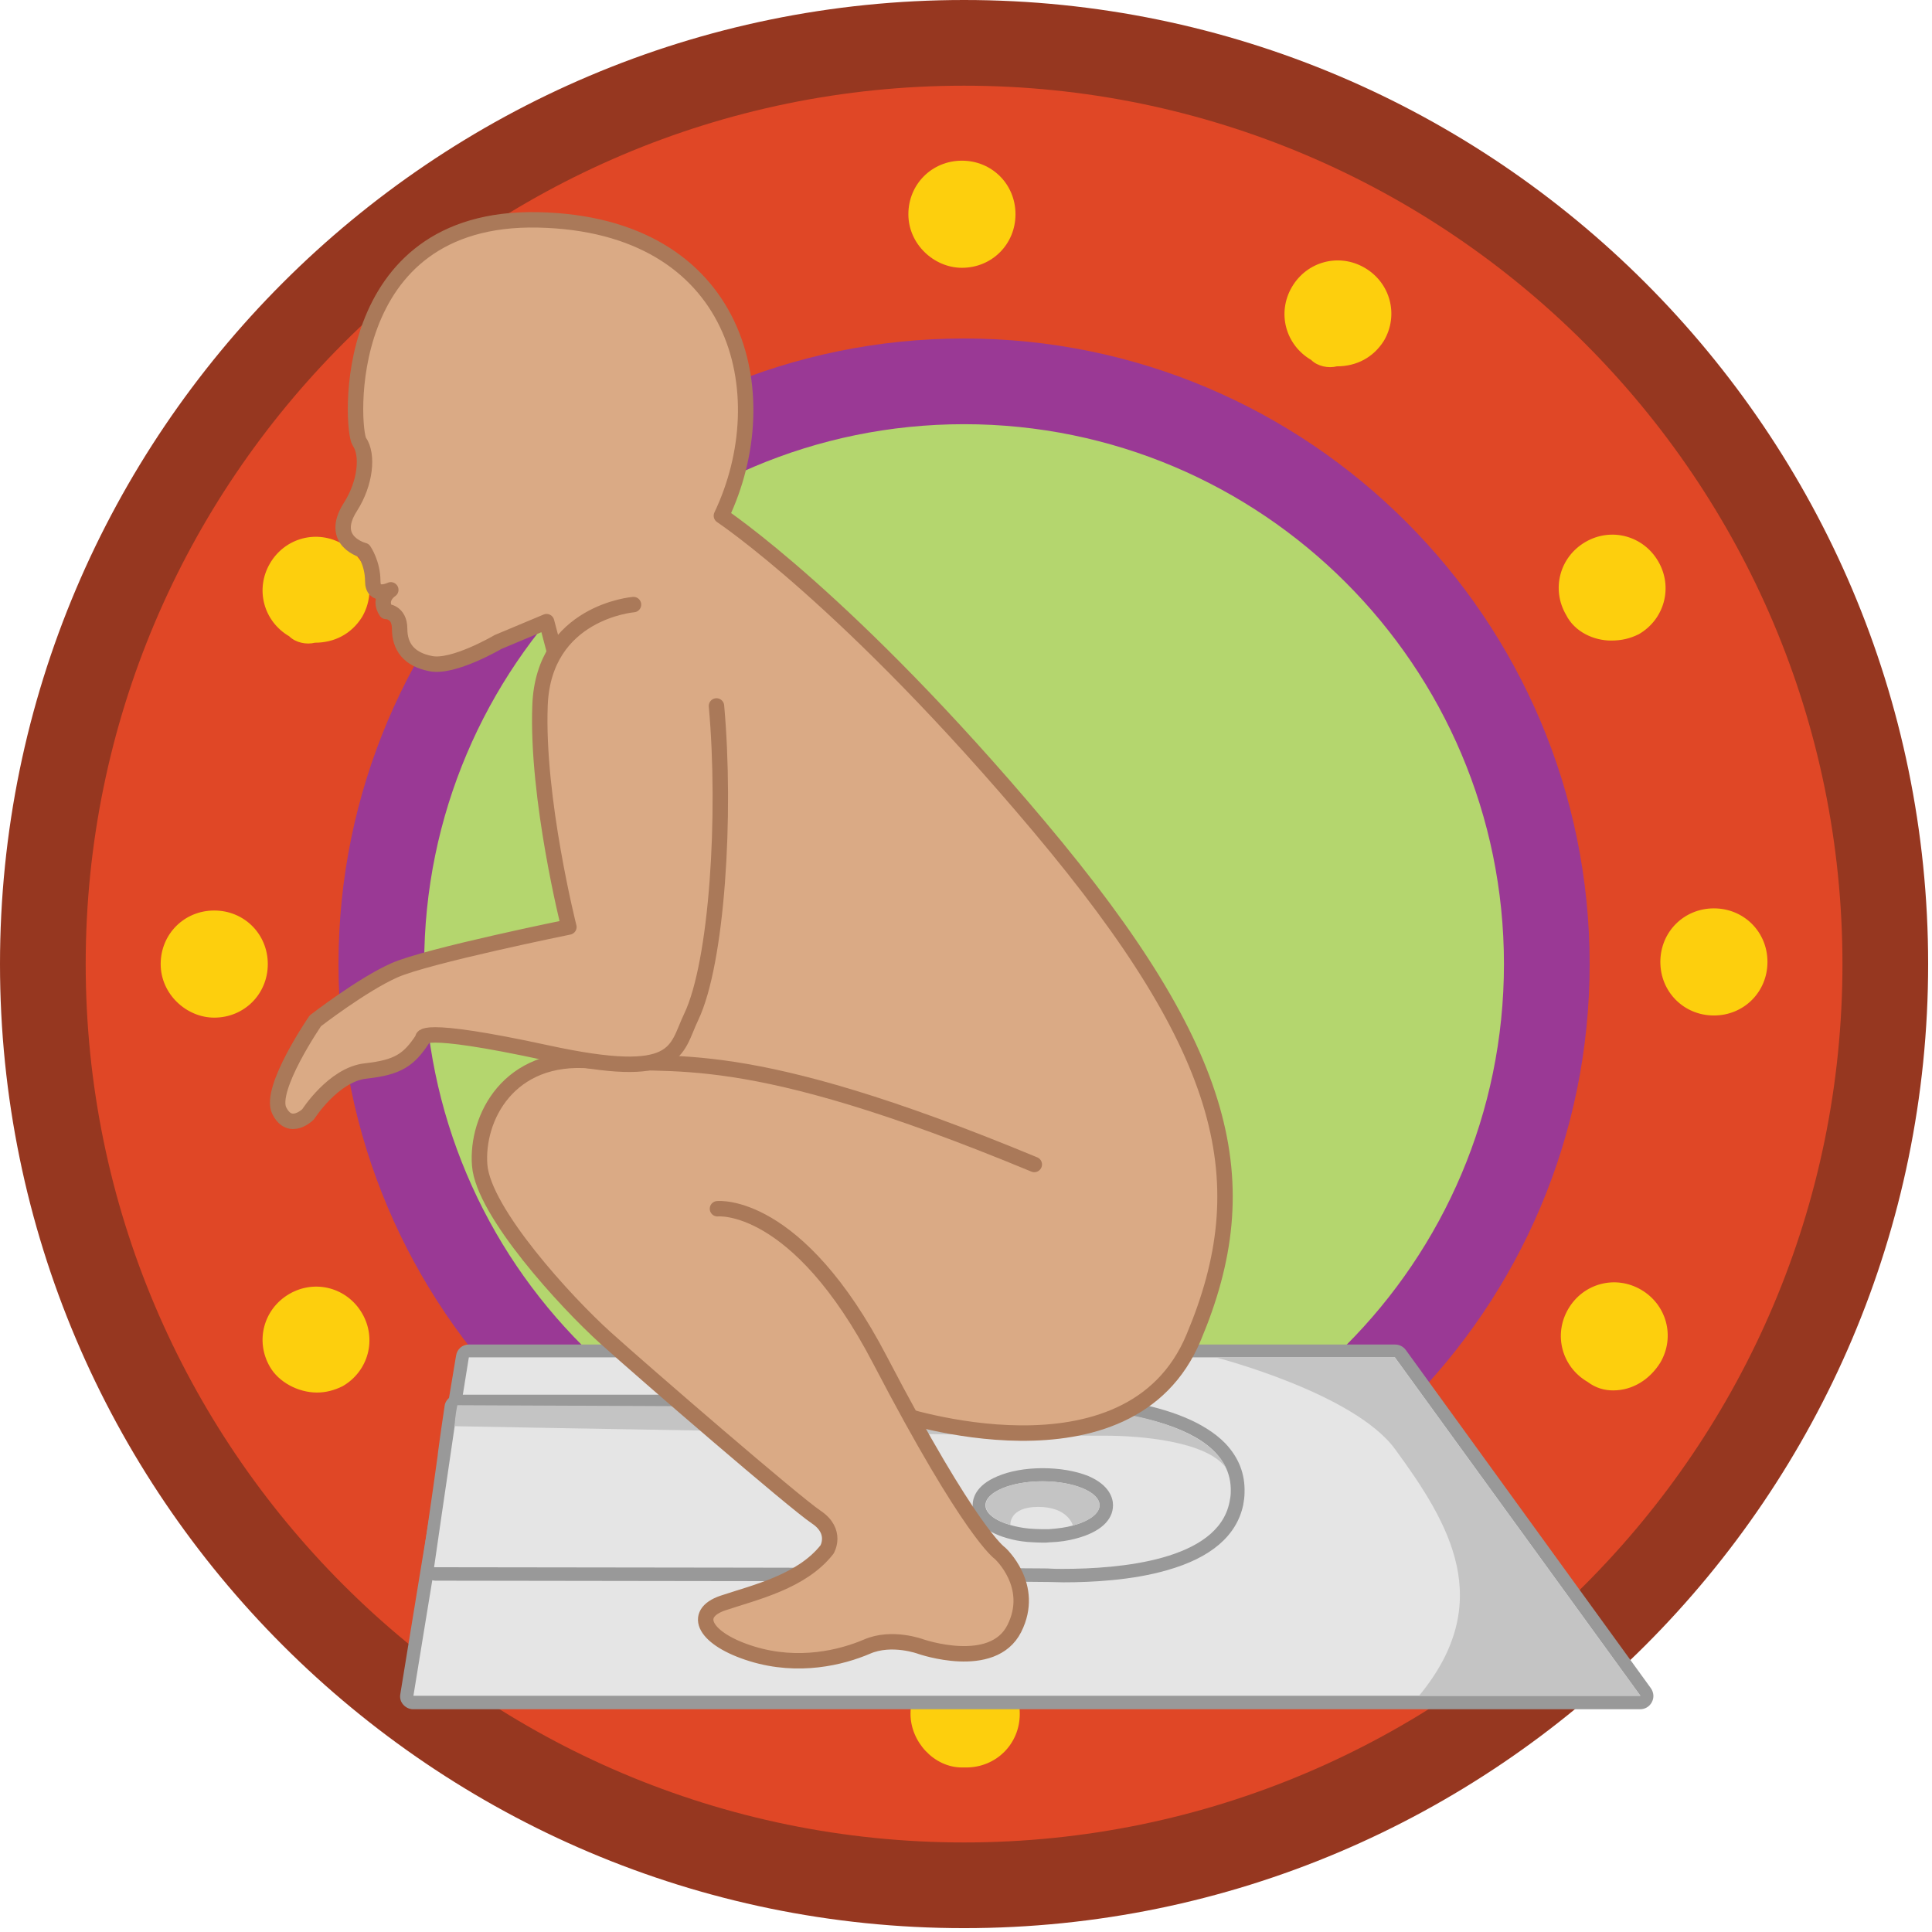
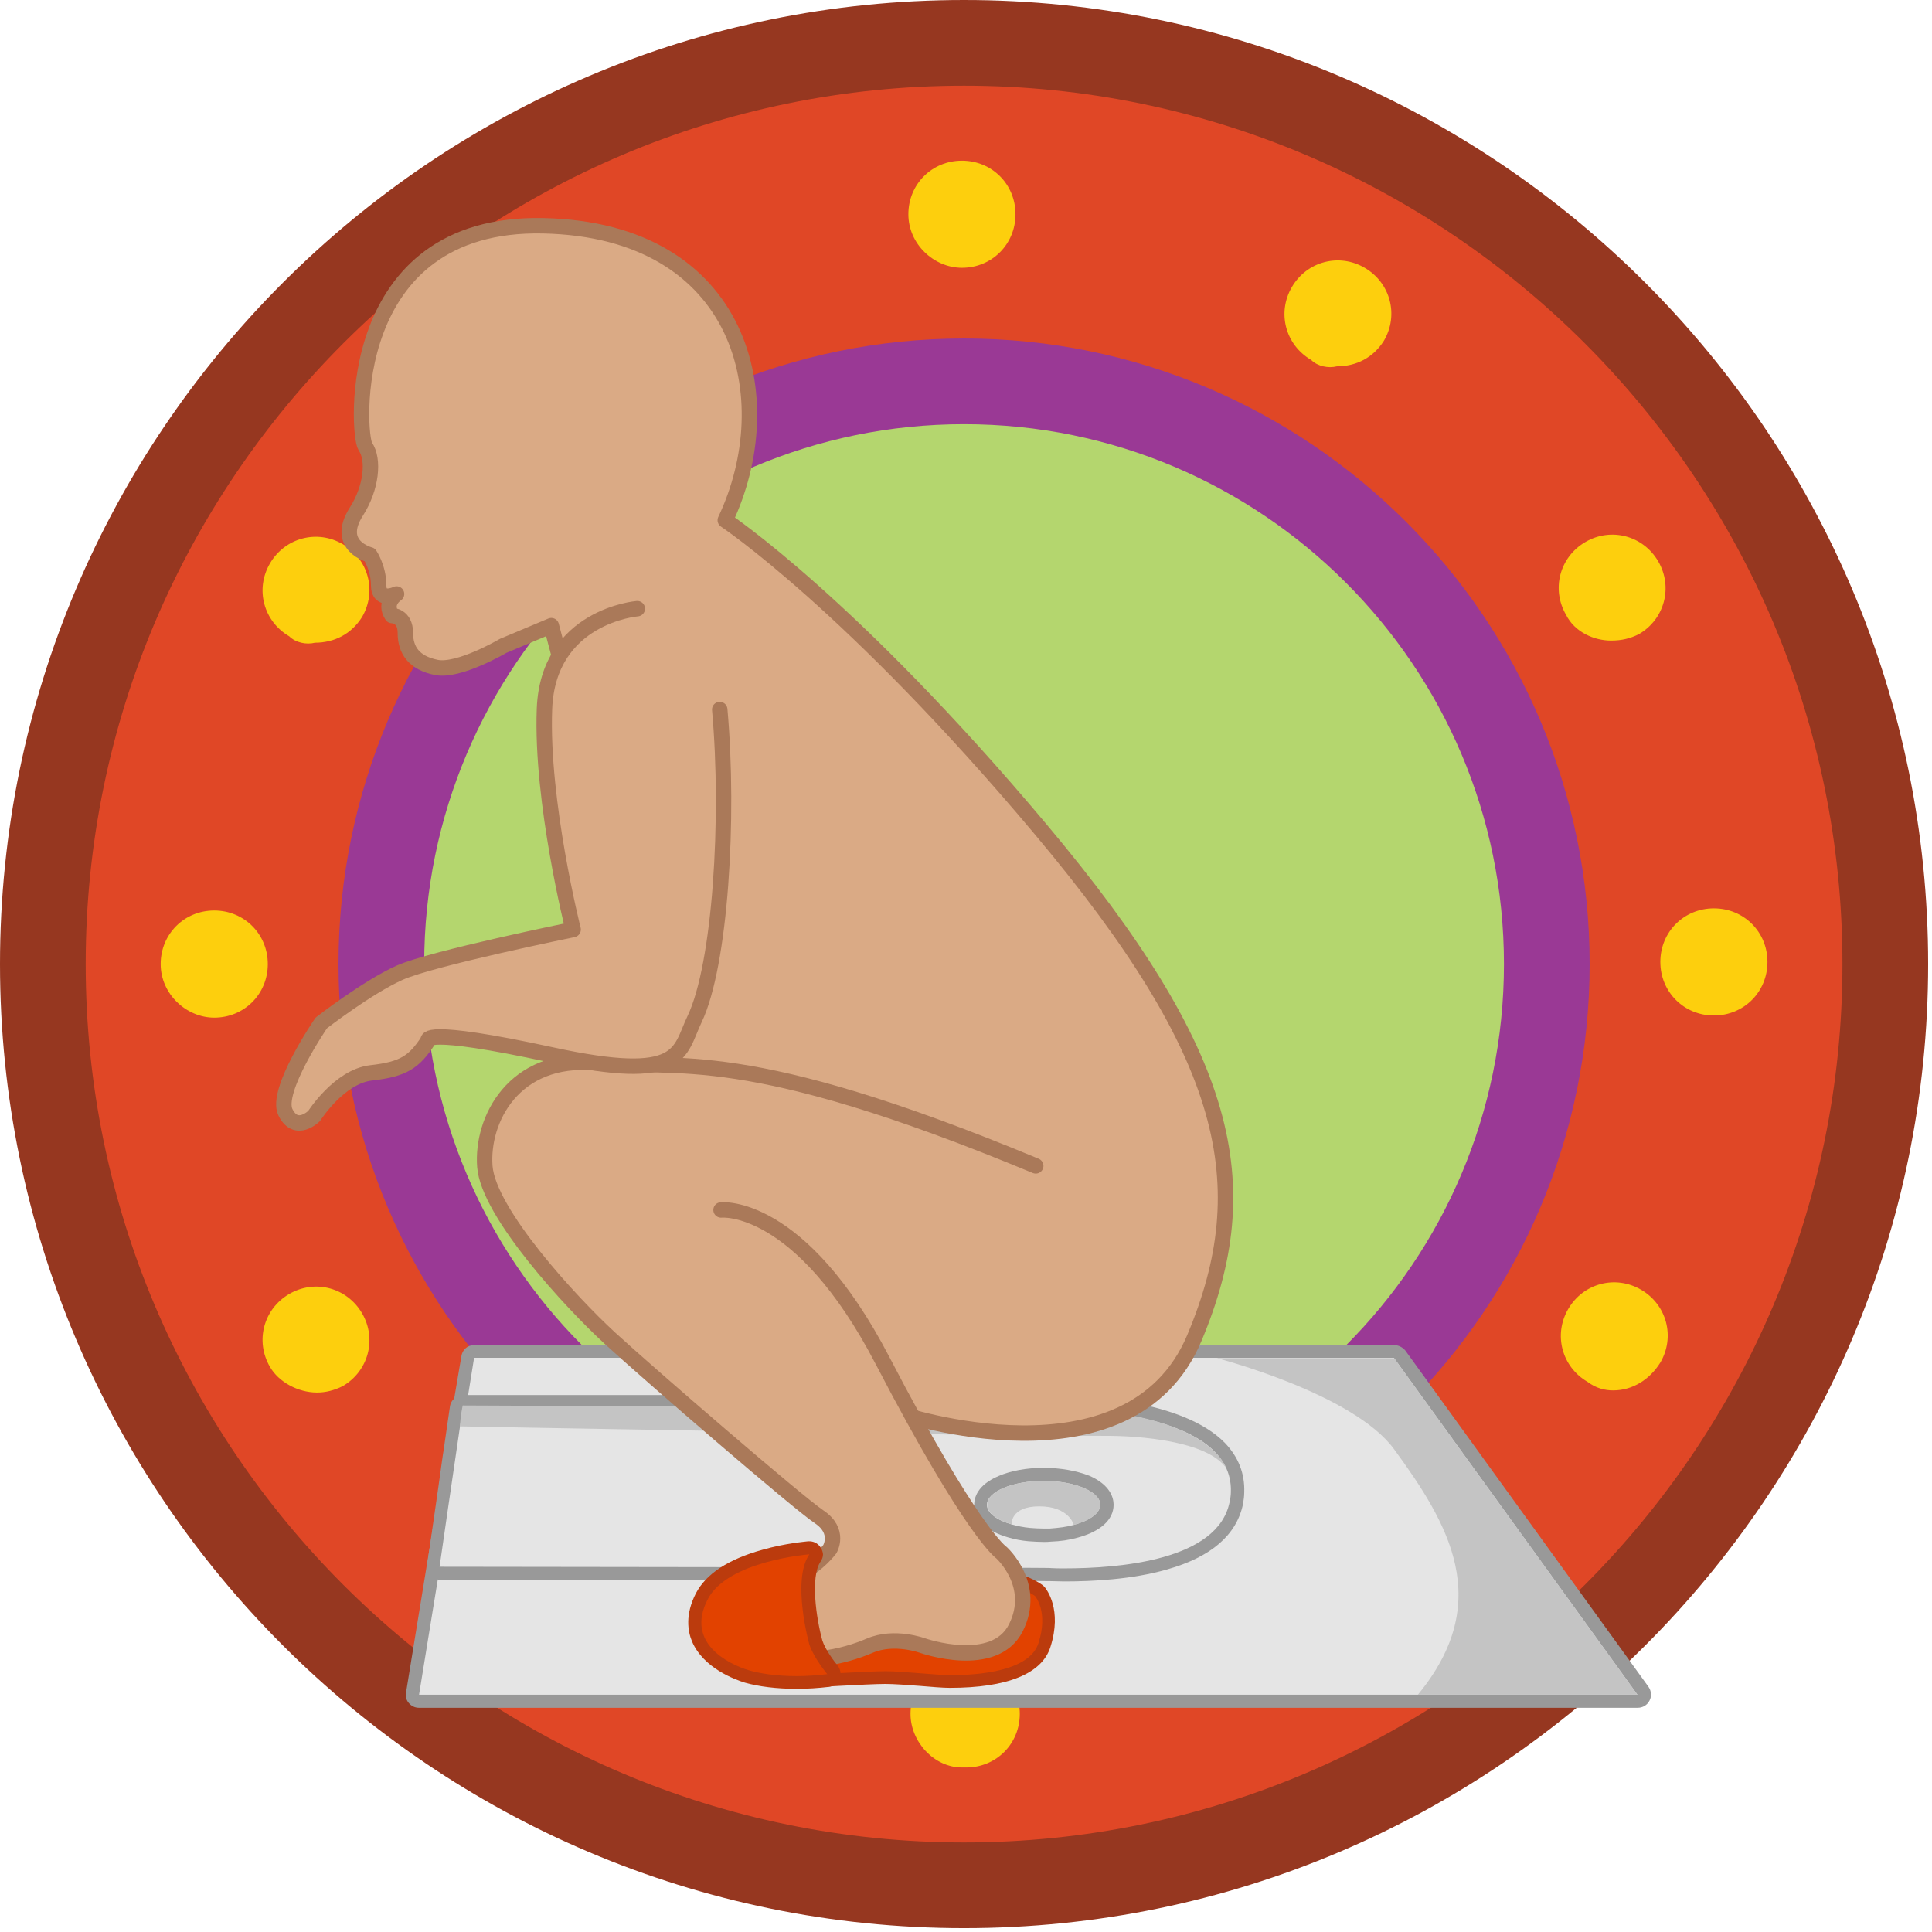
<svg xmlns="http://www.w3.org/2000/svg" width="501" height="501" fill="none" viewBox="0 0 501 501">
  <path fill="#E04726" d="M250 488.889c131.935 0 238.889-106.954 238.889-238.889 0-131.934-106.954-238.889-238.889-238.889S11.111 118.066 11.111 250c0 131.935 106.954 238.889 238.889 238.889z" />
  <path fill="#963720" d="M250 22.222c125.556 0 227.778 102.222 227.778 227.778S375.556 477.778 250 477.778 22.222 375.556 22.222 250 124.444 22.222 250 22.222zM250 0C112.222 0 0 112.222 0 250c0 137.778 112.222 250 250 250 137.778 0 250-112.222 250-250C500 112.222 387.778 0 250 0z" />
-   <path fill="#FDCF0D" d="M236.111 444.444c0-7.777 6.111-13.889 13.889-13.889h.556c7.777 0 13.888 6.112 13.888 13.889 0 7.778-6.111 13.889-13.888 13.889H250h-.556c-7.222 0-13.333-6.666-13.333-13.889zm-90-14.444c-6.667-3.889-8.889-12.222-5-18.889 3.889-6.667 12.222-8.889 18.889-5 6.667 3.889 8.889 12.222 5 18.889-2.778 4.444-7.222 6.666-12.222 6.666-2.222.556-4.445.001-6.667-1.666zm189.445-5c-3.889-6.667-1.667-15 5-18.889 6.666-3.889 15-1.667 18.888 5 3.889 6.667 1.667 15-5 18.889-2.222 1.111-4.444 1.666-7.222 1.666-4.444 0-8.889-2.222-11.666-6.666zM70 354.444c-3.889-6.666-1.667-15 5-18.889 6.667-3.888 15-1.666 18.889 5 3.889 6.667 1.666 15-5 18.889-2.222 1.111-4.445 1.667-6.667 1.667-5 0-10-2.778-12.222-6.667zm341.667 3.889c-6.667-3.889-8.889-12.222-5-18.889 3.889-6.666 12.222-8.889 18.889-5 6.666 3.889 8.888 12.222 5 18.889-2.778 4.445-7.223 7.222-12.223 7.222-2.222 0-4.444-.555-6.666-2.222zM41.667 250c0-7.778 6.11-13.889 13.889-13.889 7.777 0 13.888 6.111 13.888 13.889s-6.11 13.889-13.889 13.889c-7.222 0-13.888-6.111-13.888-13.889zm388.889-.556c0-7.777 6.111-13.889 13.888-13.889 7.778 0 13.889 6.112 13.889 13.889 0 7.778-6.111 13.889-13.889 13.889-7.777 0-13.888-6.111-13.888-13.889zM75 165c-6.667-3.889-8.889-12.222-5-18.889 3.889-6.667 12.222-8.889 18.889-5 6.666 3.889 8.889 12.222 5 18.889-2.778 4.444-7.222 6.667-12.222 6.667-2.223.555-5 0-6.667-1.667zm331.111-5.556c-3.889-6.666-1.667-15 5-18.889 6.667-3.888 15-1.666 18.889 5 3.889 6.667 1.667 15-5 18.889-2.222 1.111-4.444 1.667-7.222 1.667-4.445 0-9.445-2.222-11.667-6.667zM140.556 88.889c-3.889-6.667-1.667-15 5-18.89 6.666-3.888 15-1.666 18.888 5 3.889 6.668 1.667 15-5 18.89-2.222 1.11-4.444 1.666-6.666 1.666-5 .556-9.445-2.222-12.222-6.666zM340 93.333c-6.667-3.889-8.889-12.222-5-18.889 3.889-6.666 12.222-8.889 18.889-5 6.667 3.89 8.889 12.222 5 18.89-2.778 4.444-7.222 6.666-12.222 6.666-2.223.555-5 0-6.667-1.667zM235.556 55.555c0-7.777 6.111-13.889 13.888-13.889 7.778 0 13.889 6.112 13.889 13.89 0 7.777-6.111 13.888-13.889 13.888-7.222 0-13.888-6.11-13.888-13.889z" />
+   <path fill="#FDCF0D" d="M236.111 444.444c0-7.777 6.111-13.889 13.889-13.889h.556c7.777 0 13.889 6.112 13.889 13.889 0 7.778-6.112 13.889-13.889 13.889H250h-.555c-7.223 0-13.334-6.666-13.334-13.889zm-90-14.444c-6.666-3.889-8.889-12.222-5-18.889 3.889-6.667 12.222-8.889 18.889-5 6.667 3.889 8.889 12.222 5 18.889-2.778 4.444-7.222 6.666-12.222 6.666-2.222.556-4.445.001-6.667-1.666zm189.445-5c-3.889-6.667-1.667-15 5-18.889 6.666-3.889 15-1.667 18.889 5 3.888 6.667 1.666 15-5 18.889-2.223 1.111-4.445 1.666-7.223 1.666-4.444 0-8.889-2.222-11.666-6.666zM70 354.444c-3.889-6.666-1.667-15 5-18.889 6.667-3.888 15-1.666 18.889 5 3.889 6.667 1.667 15-5 18.889-2.222 1.111-4.444 1.667-6.667 1.667-5 0-10-2.778-12.222-6.667zm341.667 3.889c-6.667-3.889-8.889-12.222-5-18.889 3.889-6.666 12.222-8.889 18.889-5 6.666 3.889 8.889 12.222 5 18.889-2.778 4.445-7.223 7.222-12.223 7.222-2.222 0-4.444-.555-6.666-2.222zM41.667 250c0-7.778 6.11-13.889 13.889-13.889 7.777 0 13.889 6.111 13.889 13.889s-6.112 13.889-13.89 13.889c-7.222 0-13.888-6.111-13.888-13.889zm388.889-.556c0-7.777 6.111-13.889 13.889-13.889 7.777 0 13.888 6.112 13.888 13.889 0 7.778-6.111 13.889-13.888 13.889-7.778 0-13.889-6.111-13.889-13.889zM75 165c-6.667-3.889-8.889-12.222-5-18.889 3.889-6.667 12.222-8.889 18.889-5 6.667 3.889 8.889 12.222 5 18.889-2.778 4.444-7.222 6.667-12.222 6.667-2.222.555-5 0-6.667-1.667zm331.111-5.556c-3.889-6.666-1.666-15 5-18.889 6.667-3.888 15-1.666 18.889 5 3.889 6.667 1.667 15-5 18.889-2.222 1.111-4.444 1.667-7.222 1.667-4.445 0-9.445-2.222-11.667-6.667zM140.556 88.889c-3.889-6.667-1.667-15 5-18.89 6.666-3.888 15-1.666 18.889 5 3.888 6.668 1.666 15-5 18.89-2.223 1.11-4.445 1.666-6.667 1.666-5 .556-9.445-2.222-12.222-6.666zM340 93.333c-6.667-3.889-8.889-12.222-5-18.889 3.889-6.666 12.222-8.889 18.889-5 6.667 3.89 8.889 12.222 5 18.89-2.778 4.444-7.222 6.666-12.222 6.666-2.222.555-5 0-6.667-1.667zM235.556 55.555c0-7.777 6.111-13.889 13.889-13.889 7.777 0 13.888 6.112 13.888 13.89 0 7.777-6.111 13.888-13.888 13.888-7.223 0-13.889-6.11-13.889-13.889z" />
  <path fill="#B4D66E" d="M250 401.11c-83.333 0-151.11-67.778-151.11-151.111 0-83.334 67.777-151.111 151.11-151.111 83.334 0 151.111 67.777 151.111 151.111 0 83.333-67.777 151.111-151.111 151.111z" />
  <path fill="#9A3995" d="M250 109.999c77.223 0 140 62.778 140 140 0 77.222-62.777 140-140 140-77.222 0-140-62.778-140-140 0-77.222 62.778-140 140-140zm0-22.222c-89.444 0-162.222 72.778-162.222 162.222 0 89.445 72.778 162.222 162.222 162.222 89.445 0 162.223-72.777 162.223-162.222 0-89.444-72.778-162.222-162.223-162.222z" />
-   <path fill="#E5E5E5" d="M107.207 441.452c-.511 0-.936-.256-1.276-.596-.34-.34-.425-.85-.425-1.361 1.701-10.631 3.572-21.773 5.443-33.34l4.168-25.26 4.763-29.088c.17-.851.85-1.446 1.701-1.446h240.187c.51 0 1.02.255 1.361.68l63.533 87.689c.341.51.426 1.191.171 1.786-.256.595-.851.936-1.531.936H107.207z" />
-   <path fill="#999" d="M361.768 352.062l63.619 87.688H107.207c1.701-10.631 3.572-21.773 5.443-33.34 1.361-8.25 2.722-16.67 4.168-25.26.595-3.743 1.275-7.485 1.871-11.312.935-5.869 1.956-11.823 2.892-17.861H361.768v.085zm0-3.402H121.581c-1.701 0-3.062 1.19-3.317 2.891l-2.042 12.248-.935 5.613c-.596 3.488-1.191 6.975-1.701 10.462l-.17.85-1.276 7.825-2.892 17.436c-1.871 11.567-3.742 22.709-5.443 33.34-.17 1.021.085 1.956.765 2.722.681.765 1.616 1.191 2.552 1.191h318.18c1.275 0 2.466-.681 3.062-1.872.595-1.105.51-2.466-.256-3.572l-63.534-87.688c-.68-.936-1.701-1.446-2.806-1.446z" />
-   <path fill="#E5E5E5" d="M275.61 408.537c-1.276 0-2.552 0-3.657-.085h-.17c-4.508-.17-105.635-.256-159.048-.341-.17 0-.425 0-.595-.085-.766-.255-1.191-1.02-1.106-1.871l4.168-28.577 1.871-12.758c.085-.51.34-.936.765-1.191.255-.17.596-.255.851-.255h151.478c8.079 0 35.296.851 46.098 11.992 3.147 3.317 4.678 7.23 4.593 11.653 0 1.02-.17 1.956-.341 2.891-1.445 6.889-9.185 18.627-44.907 18.627z" />
-   <path fill="#999" d="M270.167 365.075c9.696 0 49.67 1.276 48.99 21.858 0 .936-.171 1.786-.341 2.637-3.061 15.139-28.577 17.266-43.206 17.266-1.276 0-2.552 0-3.657-.086 2.211-.17-159.303-.34-159.303-.34h-.085c1.361-9.355 2.722-18.881 4.168-28.577.595-4.253 1.275-8.505 1.871-12.758h151.563zm0-3.402H118.689c-.596 0-1.191.17-1.786.51-.851.51-1.531 1.446-1.616 2.467-.596 3.997-1.191 7.995-1.701 11.907l-.085.851-1.191 8.505-2.892 20.072c-.255 1.531.681 3.062 2.126 3.657h.085c.426.17.851.255 1.191.255 53.073.085 153.604.17 158.963.341h.255c1.19 0 2.466.085 3.742.085 7.229 0 17.776-.511 26.876-3.147 11.397-3.232 18.032-8.931 19.733-16.926.17-1.02.34-2.041.34-3.147.17-4.933-1.531-9.185-5.018-12.842-11.142-11.397-36.998-12.588-47.544-12.588z" />
-   <path fill="#E5E5E5" d="M270.337 398.246c-1.276 0-2.467-.085-3.657-.171h-.086a24.398 24.398 0 0 1-5.188-1.02c-4.848-1.446-7.654-3.913-7.654-6.804 0-5.189 8.505-7.91 16.5-7.91 7.995 0 16.5 2.807 16.5 7.91 0 3.062-2.977 5.528-8.165 6.974a31.24 31.24 0 0 1-6.549.936c-.596.085-1.106.085-1.701.085z" />
-   <path fill="#999" d="M270.337 384.127c8.165 0 14.799 2.806 14.799 6.209 0 2.211-2.807 4.167-6.975 5.273-1.786.51-3.912.765-6.208.935h-1.701c-1.191 0-2.382-.085-3.488-.17a25.798 25.798 0 0 1-4.847-.935c-3.828-1.106-6.379-2.977-6.379-5.103 0-3.403 6.634-6.209 14.799-6.209zm0-3.402c-4.423 0-8.591.765-11.737 2.126-5.614 2.381-6.379 5.698-6.379 7.57 0 3.742 3.232 6.804 8.845 8.42 1.701.51 3.487.85 5.443 1.02h.085c1.276.085 2.552.17 3.828.17.595 0 1.19 0 1.871-.085 2.466-.085 4.763-.425 6.889-1.02 6.039-1.616 9.441-4.678 9.441-8.59 0-1.787-.851-5.189-6.379-7.57-3.402-1.361-7.57-2.041-11.907-2.041z" />
-   <path fill="#C4C4C4" d="M425.387 439.751h-57.41c20.072-24.325 7.994-44.568-6.209-63.959-10.632-14.544-46.269-23.73-46.269-23.73h46.269l63.619 87.689zM273.399 365.075c18.116 0 39.804 4.848 44.567 15.65-5.018-7.145-22.879-8.421-31.214-8.421-33.511.085-168.829-2.466-168.829-2.466 0-2.382.681-5.443.681-5.443l154.795.68zM270.337 384.126c8.165 0 14.799 2.807 14.799 6.209 0 2.212-2.807 4.168-6.974 5.274v-.171s-1.276-4.677-8.931-4.677c-7.57 0-7.229 4.592-7.229 4.677-3.828-1.105-6.379-2.976-6.379-5.103-.085-3.402 6.549-6.209 14.714-6.209z" />
-   <path fill="#DAAA85" stroke="#AA7959" stroke-linecap="round" stroke-linejoin="round" stroke-miterlimit="10" stroke-width="4" d="M232.233 366.351l-46.523-38.869-43.972-166.277-12.588 5.273s-11.567 6.804-17.435 5.614c-5.784-1.106-8.08-4.508-8.08-9.016s-3.487-4.508-3.487-4.508c-2.297-3.402 1.19-5.613 1.19-5.613s-4.678 2.296-4.678-2.296c0-4.593-2.296-7.91-2.296-7.91s-9.27-2.297-3.487-11.312c3.912-6.124 4.678-13.523 2.296-16.926-2.041-2.976-5.783-58.6 46.354-57.495 52.137 1.106 62.598 45.078 47.544 76.717 0 0 33 21.859 82.415 80.63 49.416 58.771 56.9 92.366 40.06 132.426-16.67 40.144-77.313 19.562-77.313 19.562z" />
-   <path fill="#DAAA85" d="M186.05 313.448s20.583-2.211 42.186 39.294c23.559 45.163 31.044 50.011 31.044 50.011s9.356 8.42 3.742 19.562c-5.613 11.142-24.24 4.678-24.24 4.678s-7.484-2.807-13.948 0c-6.549 2.807-17.691 5.613-29.853 1.871-12.163-3.742-15.82-10.376-7.485-13.183 8.42-2.807 20.413-5.528 26.962-13.863 0 0 2.806-4.678-2.807-8.421-5.614-3.742-44.312-37.167-54.604-46.438-10.291-9.271-31.724-32.66-32.66-44.823-.935-12.162 7.485-28.917 28.918-27.046 21.433 1.871 38.444-4.848 114.905 26.876" />
-   <path stroke="#AA7959" stroke-linecap="round" stroke-linejoin="round" stroke-miterlimit="10" stroke-width="4" d="M186.05 313.448s20.583-2.211 42.186 39.294c23.559 45.163 31.044 50.011 31.044 50.011s9.356 8.42 3.742 19.562c-5.613 11.142-24.24 4.678-24.24 4.678s-7.484-2.807-13.948 0c-6.549 2.807-17.691 5.613-29.853 1.871-12.163-3.742-15.82-10.376-7.485-13.183 8.42-2.807 20.413-5.528 26.962-13.863 0 0 2.806-4.678-2.807-8.421-5.614-3.742-44.312-37.167-54.604-46.438-10.291-9.271-31.724-32.66-32.66-44.823-.935-12.162 7.485-28.917 28.918-27.046 21.433 1.871 38.444-4.848 114.905 26.876" />
-   <path fill="#DAAA85" d="M164.277 156.782s-23.304 1.871-24.24 26.111c-.936 24.24 7.485 57.495 7.485 57.495s-36.828 7.485-45.248 11.227c-8.42 3.743-20.498 13.098-20.498 13.098s-12.162 17.691-9.355 23.305c2.806 5.613 7.484.935 7.484.935s6.55-10.291 14.884-11.227c8.42-.935 11.227-2.806 14.884-8.42 0 0-2.296-3.742 32.235 3.742 34.531 7.485 33.17-.68 37.338-9.355 6.719-14.119 9.101-52.222 6.549-80.63" />
-   <path stroke="#AA7959" stroke-linecap="round" stroke-linejoin="round" stroke-miterlimit="10" stroke-width="4" d="M164.277 156.782s-23.304 1.871-24.24 26.111c-.936 24.24 7.485 57.495 7.485 57.495s-36.828 7.485-45.248 11.227c-8.42 3.743-20.498 13.098-20.498 13.098s-12.162 17.691-9.355 23.305c2.806 5.613 7.484.935 7.484.935s6.55-10.291 14.884-11.227c8.42-.935 11.227-2.806 14.884-8.42 0 0-2.296-3.742 32.235 3.742 34.531 7.485 33.17-.68 37.338-9.355 6.719-14.119 9.101-52.222 6.549-80.63" />
+   <path fill="#E5E5E5" d="M108.664 441.158c-.506 0-.929-.254-1.267-.592-.338-.339-.422-.847-.422-1.355 1.689-10.581 3.548-21.67 5.407-33.182l4.139-25.141 4.731-28.95c.169-.846.845-1.439 1.69-1.439h238.572c.507 0 1.014.254 1.352.677l63.106 87.273c.338.508.423 1.186.169 1.778-.253.593-.844.931-1.52.931H108.664z" />
+   <path fill="#999" d="M361.514 352.192l63.107 87.273H108.665c1.689-10.581 3.548-21.67 5.406-33.182 1.352-8.211 2.704-16.591 4.14-25.141.591-3.724 1.267-7.449 1.858-11.258.93-5.841 1.943-11.766 2.873-17.777h238.572v.085zm0-3.386H122.942c-1.69 0-3.042 1.185-3.295 2.878l-2.112 12.444-.845 5.248c-.591 3.471-1.183 6.941-1.689 10.412l-.169.846-1.268 7.619-2.872 17.522c-1.859 11.512-3.717 22.601-5.407 33.183-.169 1.015.085 1.946.761 2.708.675.762 1.605 1.185 2.534 1.185h316.125c1.268 0 2.45-.677 3.042-1.862.591-1.1.507-2.455-.254-3.555l-63.107-87.273c-.76-.847-1.774-1.355-2.872-1.355z" />
+   <path fill="#E5E5E5" d="M275.935 408.315c-1.267 0-2.534 0-3.632-.085h-.169c-4.478-.169-104.925-.254-157.978-.338-.169 0-.423 0-.592-.085-.76-.254-1.182-1.016-1.098-1.862l4.14-28.442 1.858-12.698c.085-.508.338-.931.76-1.185.254-.169.592-.254.845-.254h150.46c8.025 0 35.059.847 45.788 11.936 3.126 3.301 4.646 7.195 4.562 11.597 0 1.015-.169 1.947-.338 2.878-1.436 6.941-9.124 18.538-44.606 18.538z" />
+   <path fill="#999" d="M270.529 365.144c9.63 0 49.336 1.27 48.66 21.755 0 .931-.169 1.777-.338 2.624-3.041 15.067-28.385 17.183-42.916 17.183-1.267 0-2.534.001-3.632-.084 2.196-.169-158.232-.339-158.232-.339h-.084c1.351-9.311 2.703-18.792 4.139-28.442.592-4.232 1.267-8.465 1.859-12.697h150.544zm0-3.386h-150.46c-.591 0-1.182.169-1.774.508-.845.508-1.436 1.439-1.605 2.37-.591 3.894-1.098 7.788-1.69 11.681l-.168 1.016-1.183 8.465-2.873 19.977c-.253 1.524.676 3.048 2.112 3.64h.085c.422.17.76.254 1.183.254 52.715.085 152.571.17 157.893.339h.254c1.183 0 2.45.084 3.717.084 7.181 0 17.656-.507 26.696-3.132 11.32-3.216 17.91-8.888 19.599-16.845.169-1.015.338-2.031.338-3.132.169-4.909-1.521-9.142-4.984-12.782-10.983-11.258-36.665-12.443-47.14-12.443z" />
+   <path fill="#E5E5E5" d="M270.613 398.157c-1.267 0-2.45-.085-3.632-.17h-.085a24.156 24.156 0 0 1-5.153-1.016c-4.815-1.439-7.603-3.893-7.603-6.771 0-5.164 8.448-7.873 16.389-7.873 7.941 0 16.389 2.794 16.389 7.873 0 3.047-2.957 5.502-8.11 6.941-2.028.508-4.14.846-6.505.931-.507.085-1.098.085-1.69.085z" />
+   <path fill="#999" d="M270.613 384.02c8.11 0 14.7 2.794 14.7 6.18 0 2.201-2.788 4.147-6.928 5.248-1.774.508-3.886.762-6.167.931h-1.689c-1.183 0-2.366-.085-3.464-.169a25.66 25.66 0 0 1-4.815-.931c-3.802-1.101-6.336-2.963-6.336-5.079.084-3.386 6.589-6.18 14.699-6.18zm0-3.386c-4.393 0-8.532.762-11.658 2.117-5.576 2.37-6.336 5.671-6.336 7.533 0 3.725 3.21 6.772 8.786 8.381 1.689.507 3.464.846 5.407 1.015h.084c1.267.085 2.534.17 3.802.17.591 0 1.182 0 1.858-.085 2.45-.085 4.731-.423 6.843-1.016 5.998-1.608 9.377-4.655 9.377-8.549 0-1.778-.844-5.164-6.336-7.534-3.294-1.27-7.434-2.032-11.827-2.032z" />
+   <path fill="#C4C4C4" d="M424.621 439.466h-56.94c19.937-24.21 7.941-44.356-6.167-63.656-10.56-14.475-45.957-23.618-45.957-23.618h45.957l63.107 87.274zM273.739 365.144c17.994 0 39.537 4.825 44.268 15.575-4.985-7.111-22.725-8.38-31.004-8.38-33.286.084-167.694-2.455-167.694-2.455 0-2.37.676-5.418.676-5.418l153.754.678zM270.613 384.021c8.11 0 14.7 2.793 14.7 6.179 0 2.201-2.788 4.148-6.928 5.248v-.169s-1.267-4.656-8.87-4.656c-7.519 0-7.181 4.571-7.181 4.656-3.802-1.101-6.336-2.963-6.336-5.079 0-3.386 6.505-6.179 14.615-6.179z" />
+   <path fill="#E24200" d="M246.367 436.08c-1.774 0-4.646-.254-7.687-.508-3.38-.254-6.843-.593-9.124-.593-4.393 0-20.867 1.016-21.036 1.016h-.084c-.338 0-.676-.085-.93-.254-8.701-5.671-6.842-22.601-6.758-23.363.084-.847.845-1.524 1.69-1.524h.338c1.774 0 11.573-.169 32.778-2.878 3.97-.508 7.857-.762 11.489-.762 15.798 0 22.219 4.995 22.472 5.249.084.084.169.169.253.169.169.169 4.14 4.91 1.183 13.967-2.027 6.264-10.475 9.481-24.584 9.481z" />
+   <path fill="#BB3B0D" d="M247.043 408.992c15.376 0 21.374 4.91 21.374 4.91s3.548 4.063.844 12.274c-2.703 8.211-19.43 8.211-22.894 8.211-3.548 0-12.334-1.016-16.727-1.016-4.477 0-21.204 1.016-21.204 1.016-7.942-5.164-5.998-21.755-5.998-21.755h.337c1.859 0 11.743-.169 33.032-2.878 4.224-.508 7.941-.762 11.236-.762zm0-3.386c-3.633 0-7.603.254-11.658.762-21.12 2.709-30.835 2.878-32.61 2.878h-.253-.084c-1.69 0-3.126 1.27-3.38 2.963-.253 1.947-1.858 18.876 7.519 24.971.507.339 1.183.508 1.859.508h.169c.169 0 16.642-1.016 20.951-1.016 2.196 0 5.66.254 8.955.508 3.041.254 5.998.508 7.772.508 14.868 0 23.908-3.64 26.104-10.581 3.126-9.735-1.014-14.983-1.52-15.576l-.423-.423c-.591-.423-7.265-5.502-23.401-5.502z" />
+   <path fill="#DAAA85" stroke="#AA7959" stroke-linecap="round" stroke-linejoin="round" stroke-miterlimit="10" stroke-width="4" d="M232.851 366.413l-46.211-38.684-43.676-165.489-12.504 5.248s-11.489 6.772-17.318 5.587c-5.829-1.185-8.026-4.487-8.026-8.973 0-4.486-3.463-4.486-3.463-4.486-2.281-3.386 1.182-5.587 1.182-5.587s-4.646 2.285-4.646-2.286c0-4.486-2.281-7.872-2.281-7.872s-9.208-2.286-3.464-11.258c3.886-6.095 4.647-13.46 2.281-16.846-2.027-2.962-5.744-58.323 46.127-57.222 51.87 1.1 62.177 44.864 47.224 76.353 0 0 32.778 21.755 81.861 80.247 49.083 58.493 56.518 91.929 39.791 131.799-16.727 39.87-76.877 19.469-76.877 19.469z" />
+   <path fill="#DAAA85" d="M186.978 313.762s20.444-2.201 41.902 39.107c23.401 44.949 30.835 49.774 30.835 49.774s9.293 8.38 3.717 19.469c-5.575 11.089-24.077 4.656-24.077 4.656s-7.434-2.793-13.854 0c-6.505 2.794-17.572 5.587-29.653 1.862-12.081-3.724-15.713-10.327-7.434-13.12 8.363-2.794 20.275-5.502 26.78-13.798 0 0 2.788-4.656-2.788-8.38-5.575-3.725-44.099-36.992-54.236-46.303-10.138-9.312-31.511-32.506-32.441-44.526-.929-12.105 7.435-28.78 28.724-26.918 21.289 1.862 38.185-4.825 114.133 26.749" />
+   <path stroke="#AA7959" stroke-linecap="round" stroke-linejoin="round" stroke-miterlimit="10" stroke-width="4" d="M186.978 313.762s20.444-2.201 41.902 39.107c23.401 44.949 30.835 49.774 30.835 49.774s9.293 8.38 3.717 19.469c-5.575 11.089-24.077 4.656-24.077 4.656s-7.434-2.793-13.854 0c-6.505 2.794-17.572 5.587-29.653 1.862-12.081-3.724-15.713-10.327-7.434-13.12 8.363-2.794 20.275-5.502 26.78-13.798 0 0 2.788-4.656-2.788-8.38-5.575-3.725-44.099-36.992-54.236-46.303-10.138-9.312-31.511-32.506-32.441-44.526-.929-12.105 7.435-28.78 28.724-26.918 21.289 1.862 38.185-4.825 114.133 26.749" />
+   <path fill="#DAAA85" d="M165.266 157.838s-23.147 1.862-24.077 25.987c-.929 24.125 7.435 57.223 7.435 57.223s-36.58 7.449-44.944 11.174c-8.363 3.724-20.36 13.036-20.36 13.036s-12.08 17.607-9.292 23.194c2.787 5.586 7.434.931 7.434.931s6.505-10.243 14.784-11.174c8.363-.931 11.151-2.793 14.784-8.38 0 0-2.281-3.725 32.018 3.724s32.947-.677 37.087-9.311c6.674-14.052 9.039-51.975 6.505-80.248" />
+   <path stroke="#AA7959" stroke-linecap="round" stroke-linejoin="round" stroke-miterlimit="10" stroke-width="4" d="M165.266 157.838s-23.147 1.862-24.077 25.987c-.929 24.125 7.435 57.223 7.435 57.223s-36.58 7.449-44.944 11.174c-8.363 3.724-20.36 13.036-20.36 13.036s-12.08 17.607-9.292 23.194c2.787 5.586 7.434.931 7.434.931s6.505-10.243 14.784-11.174c8.363-.931 11.151-2.793 14.784-8.38 0 0-2.281-3.725 32.018 3.724s32.947-.677 37.087-9.311c6.674-14.052 9.039-51.975 6.505-80.248" />
+   <path fill="#E24200" d="M206.577 436.334c-4.984 0-9.546-.593-12.925-1.524-2.281-.677-9.969-3.386-12.672-9.65-1.436-3.386-1.099-7.11.929-11.089 5.576-10.75 26.865-12.528 27.794-12.528h.169c.591 0 1.183.339 1.436.846.338.593.254 1.27-.084 1.778-3.464 4.994-1.014 17.522.253 21.924 1.014 3.132 4.309 7.026 4.309 7.026.422.508.506 1.101.253 1.693-.253.593-.76 1.016-1.352 1.016a65.297 65.297 0 0 1-8.11.508z" />
+   <path fill="#BB3B0D" d="M209.872 403.067c-4.647 6.772 0 23.363 0 23.363 1.183 3.555 4.646 7.703 4.646 7.703-2.788.338-5.491.508-7.941.508-5.238 0-9.546-.677-12.418-1.524-5.323-1.608-16.474-7.11-10.645-18.369 5.153-10.073 26.358-11.681 26.358-11.681zm0-3.386h-.338c-.591.084-5.914.508-11.827 2.201-8.871 2.454-14.615 6.264-17.234 11.258-2.873 5.587-2.112 9.904-1.014 12.528 2.957 6.941 11.236 9.904 13.686 10.666 3.548 1.016 8.279 1.608 13.432 1.608 2.704 0 5.576-.169 8.364-.508 1.267-.169 2.281-.931 2.788-2.116.422-1.185.253-2.455-.507-3.386-.845-1.016-3.211-4.148-3.971-6.518-1.605-5.841-3.126-16.422-.507-20.4.423-.593.676-1.27.676-1.947-.169-1.863-1.605-3.386-3.548-3.386.084 0 0 0 0 0z" />
</svg>
